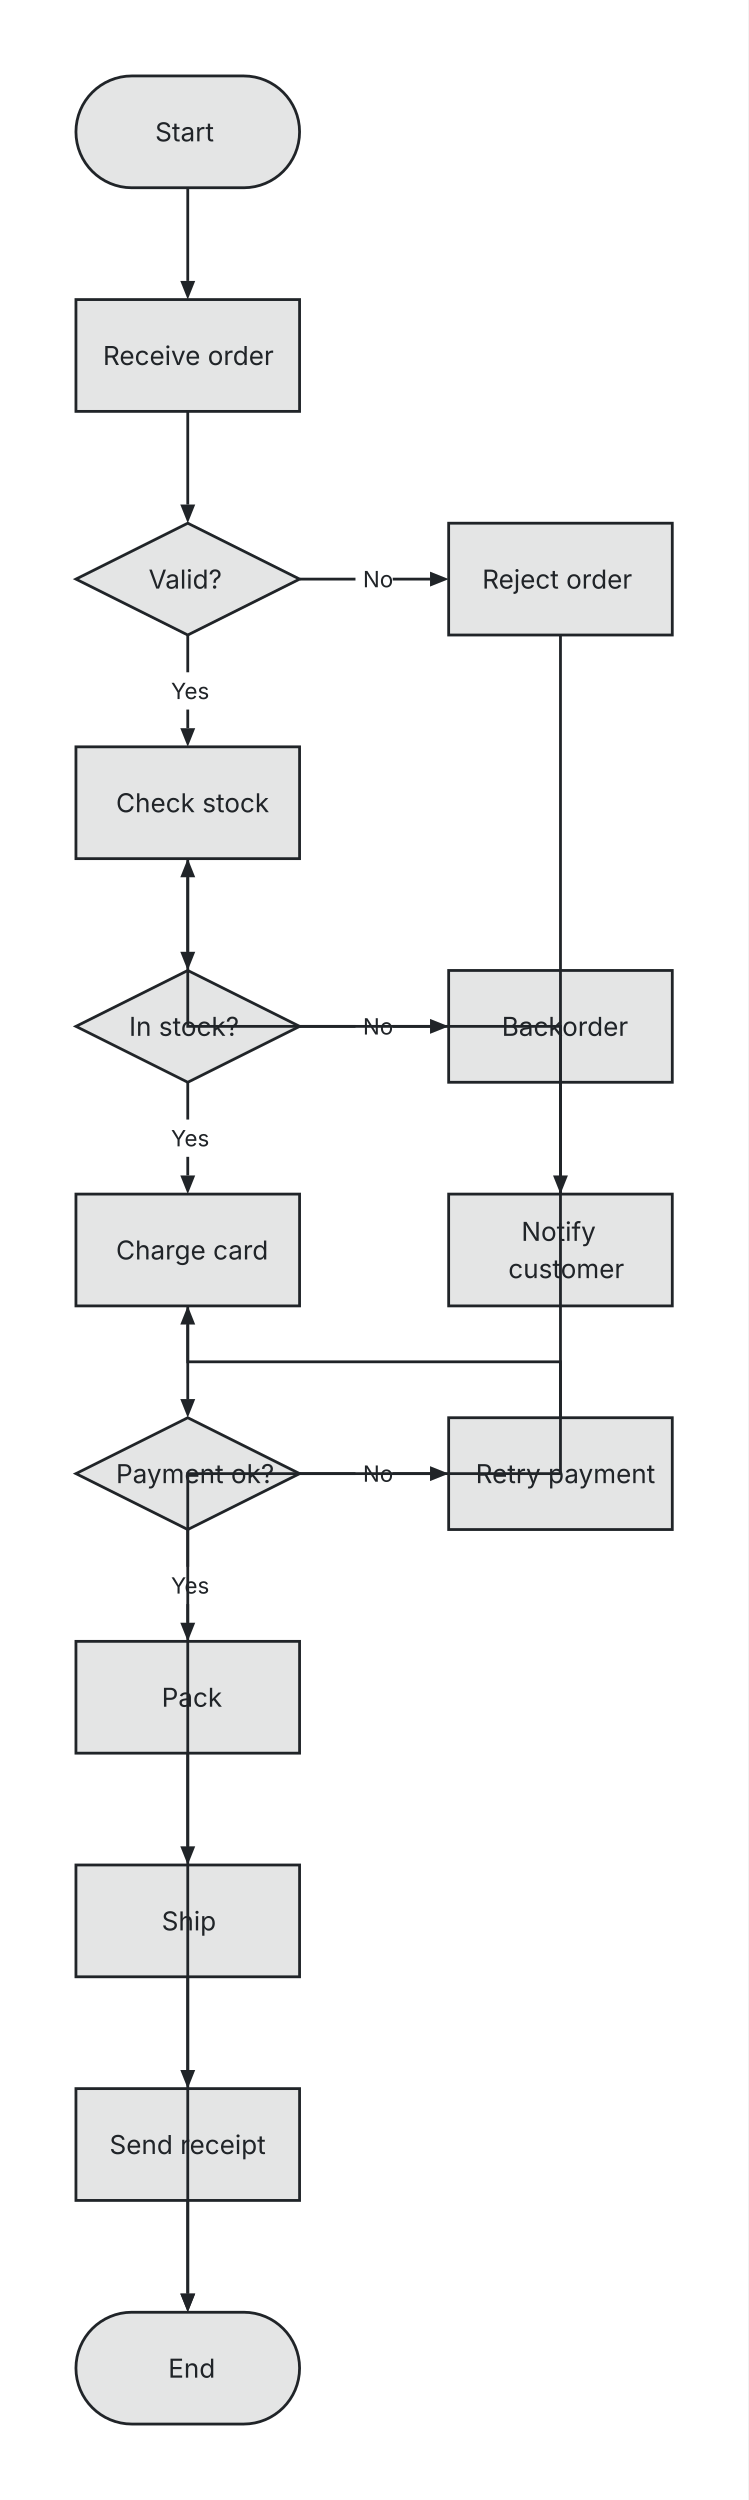
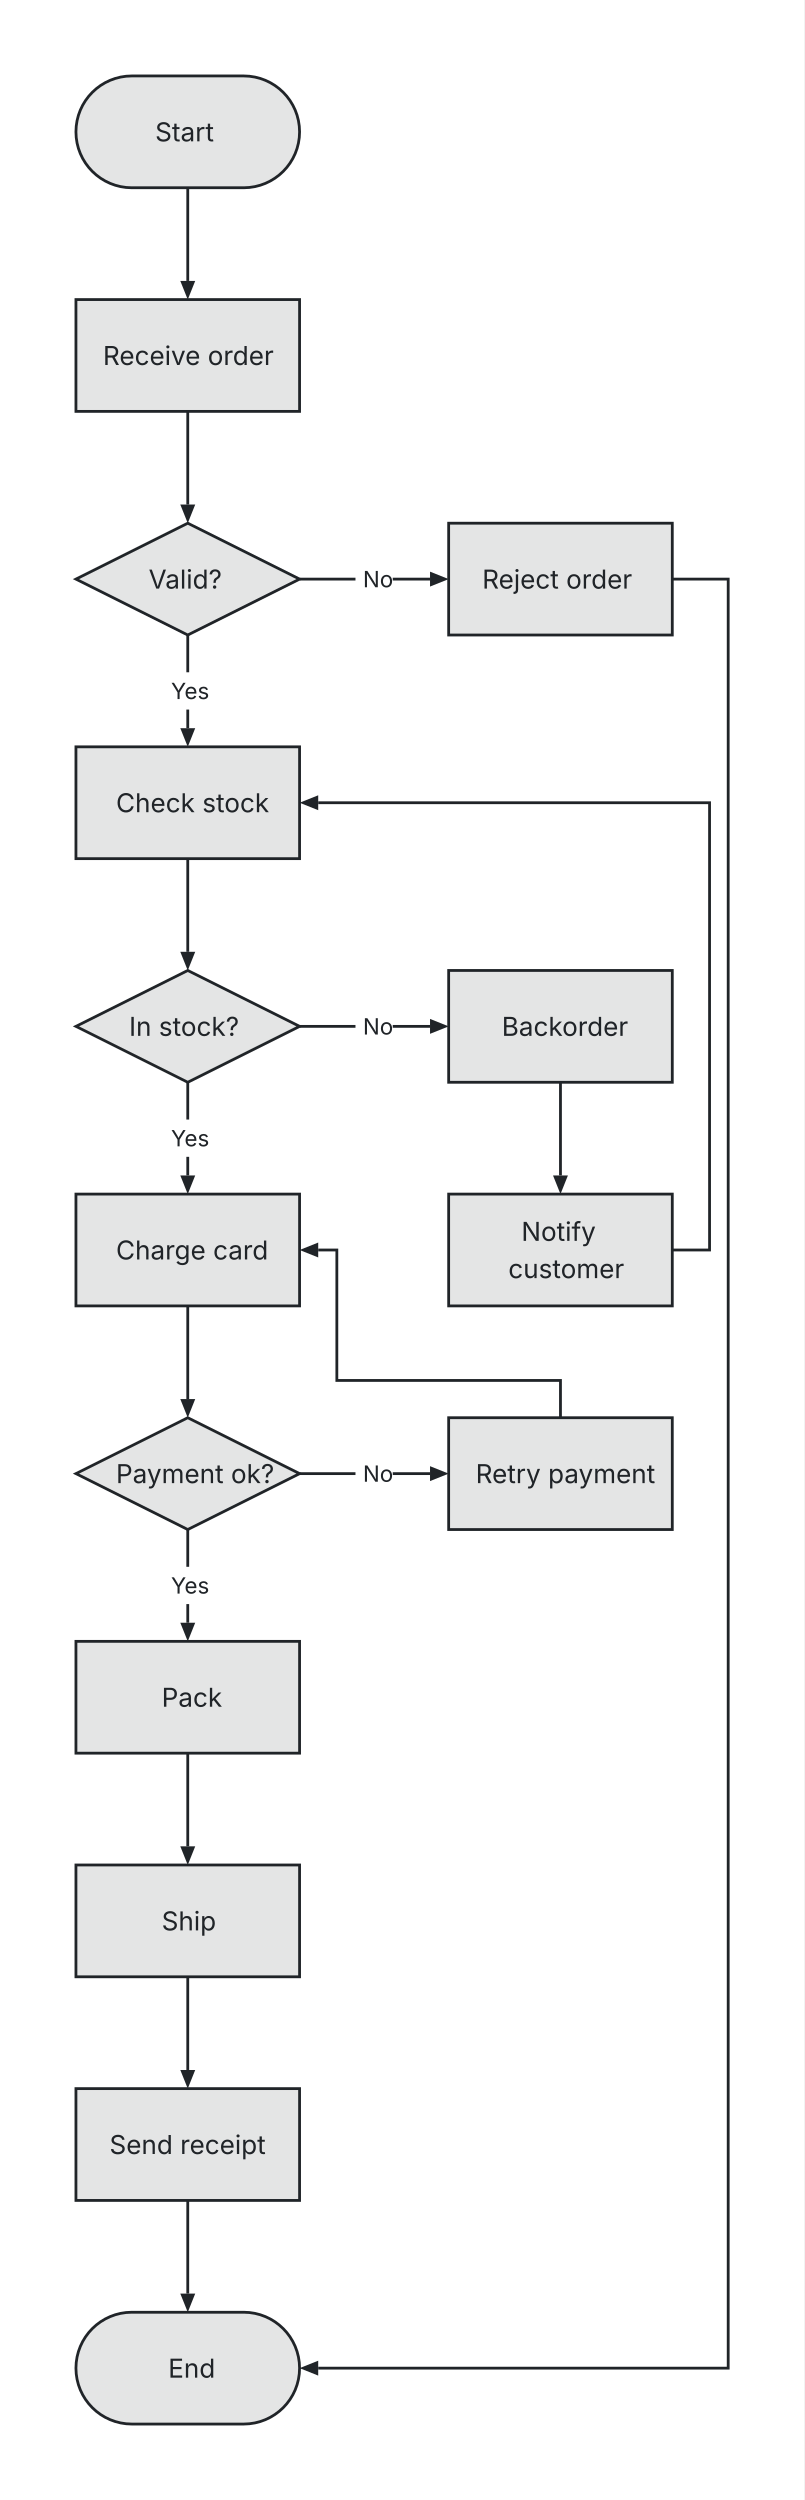
- <svg xmlns="http://www.w3.org/2000/svg" width="401.5" height="1341.5" viewBox="-40.75 -40.75 401.5 1341.5">
-   <rect x="-40.75" y="-40.75" width="401.5" height="1341.5" fill="#ffffff" />
+ <svg xmlns="http://www.w3.org/2000/svg" width="431.5" height="1341.5" viewBox="-40.75 -40.75 431.5 1341.5">
+   <rect x="-40.75" y="-40.75" width="431.5" height="1341.5" fill="#ffffff" />
  <path d="M30 0L90 0C106.569 0 120 13.431 120 30C120 46.569 106.569 60 90 60L30 60C13.431 60 0 46.569 0 30C0 13.431 13.431 0 30 0Z" fill="#e4e5e5" stroke="#202428" stroke-width="1.5" />
  <text x="42.5" y="35.093" font-family="Inter, system-ui, sans-serif" font-size="14" fill="#202428" xml:space="preserve">Start</text>
  <path d="M0 120L120 120L120 180L0 180Z" fill="#e4e5e5" stroke="#202428" stroke-width="1.5" />
  <text x="14.5" y="155.093" font-family="Inter, system-ui, sans-serif" font-size="14" fill="#202428" xml:space="preserve">Receive order</text>
  <path d="M60 60L60 110" fill="none" stroke="#202428" stroke-width="1.5" />
  <path d="M60 120L56 110L64 110Z" fill="#202428" />
  <path d="M60 240L120 270L60 300L0 270Z" fill="#e4e5e5" stroke="#202428" stroke-width="1.5" />
  <text x="39" y="275.093" font-family="Inter, system-ui, sans-serif" font-size="14" fill="#202428" xml:space="preserve">Valid?</text>
  <path d="M60 180L60 230" fill="none" stroke="#202428" stroke-width="1.5" />
  <path d="M60 240L56 230L64 230Z" fill="#202428" />
  <path d="M200 240L320 240L320 300L200 300Z" fill="#e4e5e5" stroke="#202428" stroke-width="1.5" />
  <text x="218" y="275.093" font-family="Inter, system-ui, sans-serif" font-size="14" fill="#202428" xml:space="preserve">Reject order</text>
  <path d="M120 270L190 270" fill="none" stroke="#202428" stroke-width="1.5" />
  <path d="M200 270L190 274L190 266Z" fill="#202428" />
  <path d="M150 260L170 260L170 280L150 280Z" fill="#ffffff" />
  <text x="154" y="274.365" font-family="Inter, system-ui, sans-serif" font-size="12" fill="#202428" xml:space="preserve">No</text>
  <path d="M0 360L120 360L120 420L0 420Z" fill="#e4e5e5" stroke="#202428" stroke-width="1.5" />
  <text x="21.5" y="395.093" font-family="Inter, system-ui, sans-serif" font-size="14" fill="#202428" xml:space="preserve">Check stock</text>
  <path d="M60 300L60 350" fill="none" stroke="#202428" stroke-width="1.5" />
  <path d="M60 360L56 350L64 350Z" fill="#202428" />
  <path d="M47 320L73 320L73 340L47 340Z" fill="#ffffff" />
  <text x="51" y="334.365" font-family="Inter, system-ui, sans-serif" font-size="12" fill="#202428" xml:space="preserve">Yes</text>
  <path d="M60 480L120 510L60 540L0 510Z" fill="#e4e5e5" stroke="#202428" stroke-width="1.5" />
  <text x="28.5" y="515.093" font-family="Inter, system-ui, sans-serif" font-size="14" fill="#202428" xml:space="preserve">In stock?</text>
  <path d="M60 420L60 470" fill="none" stroke="#202428" stroke-width="1.5" />
  <path d="M60 480L56 470L64 470Z" fill="#202428" />
  <path d="M200 480L320 480L320 540L200 540Z" fill="#e4e5e5" stroke="#202428" stroke-width="1.5" />
  <text x="228.5" y="515.093" font-family="Inter, system-ui, sans-serif" font-size="14" fill="#202428" xml:space="preserve">Backorder</text>
  <path d="M120 510L190 510" fill="none" stroke="#202428" stroke-width="1.5" />
  <path d="M200 510L190 514L190 506Z" fill="#202428" />
  <path d="M150 500L170 500L170 520L150 520Z" fill="#ffffff" />
  <text x="154" y="514.365" font-family="Inter, system-ui, sans-serif" font-size="12" fill="#202428" xml:space="preserve">No</text>
  <path d="M200 600L320 600L320 660L200 660Z" fill="#e4e5e5" stroke="#202428" stroke-width="1.5" />
  <text x="239" y="625.093" font-family="Inter, system-ui, sans-serif" font-size="14" fill="#202428" xml:space="preserve">Notify</text>
  <text x="232" y="645.093" font-family="Inter, system-ui, sans-serif" font-size="14" fill="#202428" xml:space="preserve">customer</text>
  <path d="M260 540L260 590" fill="none" stroke="#202428" stroke-width="1.5" />
  <path d="M260 600L256 590L264 590Z" fill="#202428" />
-   <path d="M260 600L260 510L60 510L60 430" fill="none" stroke="#202428" stroke-width="1.5" />
-   <path d="M60 420L64 430L56 430Z" fill="#202428" />
+   <path d="M320 630L340 630L340 390L130 390" fill="none" stroke="#202428" stroke-width="1.5" />
+   <path d="M120 390L130 386L130 394Z" fill="#202428" />
  <path d="M0 600L120 600L120 660L0 660Z" fill="#e4e5e5" stroke="#202428" stroke-width="1.5" />
  <text x="21.5" y="635.093" font-family="Inter, system-ui, sans-serif" font-size="14" fill="#202428" xml:space="preserve">Charge card</text>
  <path d="M60 540L60 590" fill="none" stroke="#202428" stroke-width="1.5" />
  <path d="M60 600L56 590L64 590Z" fill="#202428" />
  <path d="M47 560L73 560L73 580L47 580Z" fill="#ffffff" />
  <text x="51" y="574.365" font-family="Inter, system-ui, sans-serif" font-size="12" fill="#202428" xml:space="preserve">Yes</text>
  <path d="M60 720L120 750L60 780L0 750Z" fill="#e4e5e5" stroke="#202428" stroke-width="1.5" />
  <text x="21.5" y="755.093" font-family="Inter, system-ui, sans-serif" font-size="14" fill="#202428" xml:space="preserve">Payment ok?</text>
  <path d="M60 660L60 710" fill="none" stroke="#202428" stroke-width="1.5" />
  <path d="M60 720L56 710L64 710Z" fill="#202428" />
  <path d="M200 720L320 720L320 780L200 780Z" fill="#e4e5e5" stroke="#202428" stroke-width="1.5" />
  <text x="214.5" y="755.093" font-family="Inter, system-ui, sans-serif" font-size="14" fill="#202428" xml:space="preserve">Retry payment</text>
  <path d="M120 750L190 750" fill="none" stroke="#202428" stroke-width="1.5" />
  <path d="M200 750L190 754L190 746Z" fill="#202428" />
  <path d="M150 740L170 740L170 760L150 760Z" fill="#ffffff" />
  <text x="154" y="754.365" font-family="Inter, system-ui, sans-serif" font-size="12" fill="#202428" xml:space="preserve">No</text>
-   <path d="M260 720L260 690L60 690L60 670" fill="none" stroke="#202428" stroke-width="1.5" />
-   <path d="M60 660L64 670L56 670Z" fill="#202428" />
+   <path d="M260 720L260 700L140 700L140 630L130 630" fill="none" stroke="#202428" stroke-width="1.5" />
+   <path d="M120 630L130 626L130 634Z" fill="#202428" />
  <path d="M0 840L120 840L120 900L0 900Z" fill="#e4e5e5" stroke="#202428" stroke-width="1.5" />
  <text x="46" y="875.093" font-family="Inter, system-ui, sans-serif" font-size="14" fill="#202428" xml:space="preserve">Pack</text>
  <path d="M60 780L60 830" fill="none" stroke="#202428" stroke-width="1.5" />
  <path d="M60 840L56 830L64 830Z" fill="#202428" />
  <path d="M47 800L73 800L73 820L47 820Z" fill="#ffffff" />
  <text x="51" y="814.365" font-family="Inter, system-ui, sans-serif" font-size="12" fill="#202428" xml:space="preserve">Yes</text>
  <path d="M0 960L120 960L120 1020L0 1020Z" fill="#e4e5e5" stroke="#202428" stroke-width="1.5" />
  <text x="46" y="995.093" font-family="Inter, system-ui, sans-serif" font-size="14" fill="#202428" xml:space="preserve">Ship</text>
  <path d="M60 900L60 950" fill="none" stroke="#202428" stroke-width="1.5" />
  <path d="M60 960L56 950L64 950Z" fill="#202428" />
  <path d="M0 1080L120 1080L120 1140L0 1140Z" fill="#e4e5e5" stroke="#202428" stroke-width="1.5" />
  <text x="18" y="1115.093" font-family="Inter, system-ui, sans-serif" font-size="14" fill="#202428" xml:space="preserve">Send receipt</text>
  <path d="M60 1020L60 1070" fill="none" stroke="#202428" stroke-width="1.5" />
  <path d="M60 1080L56 1070L64 1070Z" fill="#202428" />
  <path d="M30 1200L90 1200C106.569 1200 120 1213.431 120 1230C120 1246.569 106.569 1260 90 1260L30 1260C13.431 1260 0 1246.569 0 1230C0 1213.431 13.431 1200 30 1200Z" fill="#e4e5e5" stroke="#202428" stroke-width="1.5" />
  <text x="49.5" y="1235.093" font-family="Inter, system-ui, sans-serif" font-size="14" fill="#202428" xml:space="preserve">End</text>
  <path d="M60 1140L60 1190" fill="none" stroke="#202428" stroke-width="1.5" />
  <path d="M60 1200L56 1190L64 1190Z" fill="#202428" />
-   <path d="M260 300L260 750L60 750L60 1190" fill="none" stroke="#202428" stroke-width="1.5" />
-   <path d="M60 1200L56 1190L64 1190Z" fill="#202428" />
+   <path d="M320 270L350 270L350 1230L130 1230" fill="none" stroke="#202428" stroke-width="1.5" />
+   <path d="M120 1230L130 1226L130 1234Z" fill="#202428" />
</svg>
